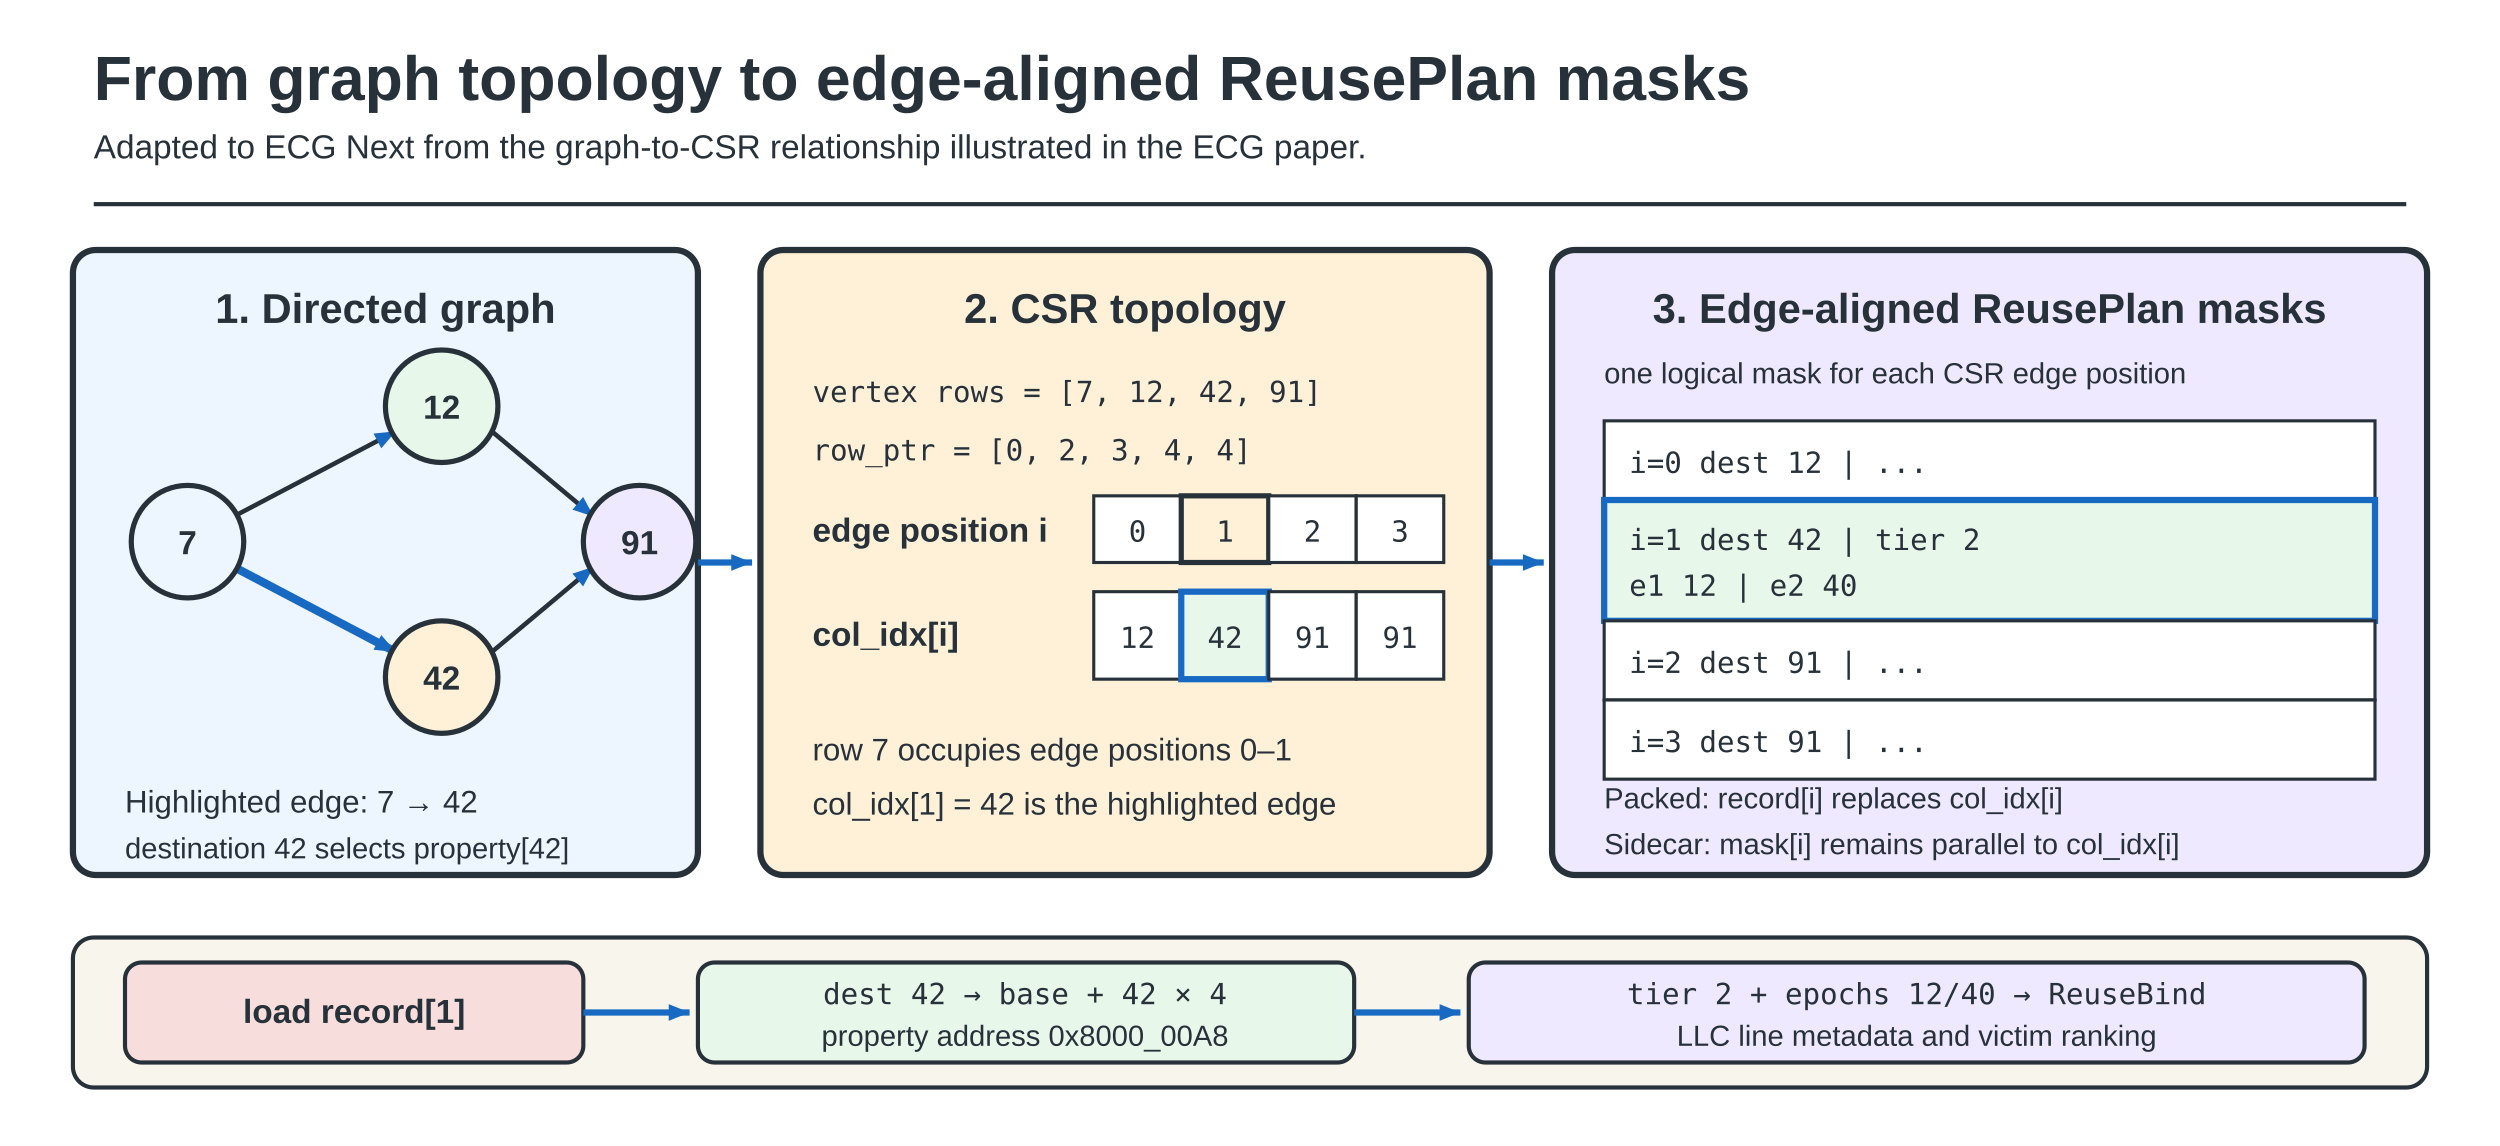
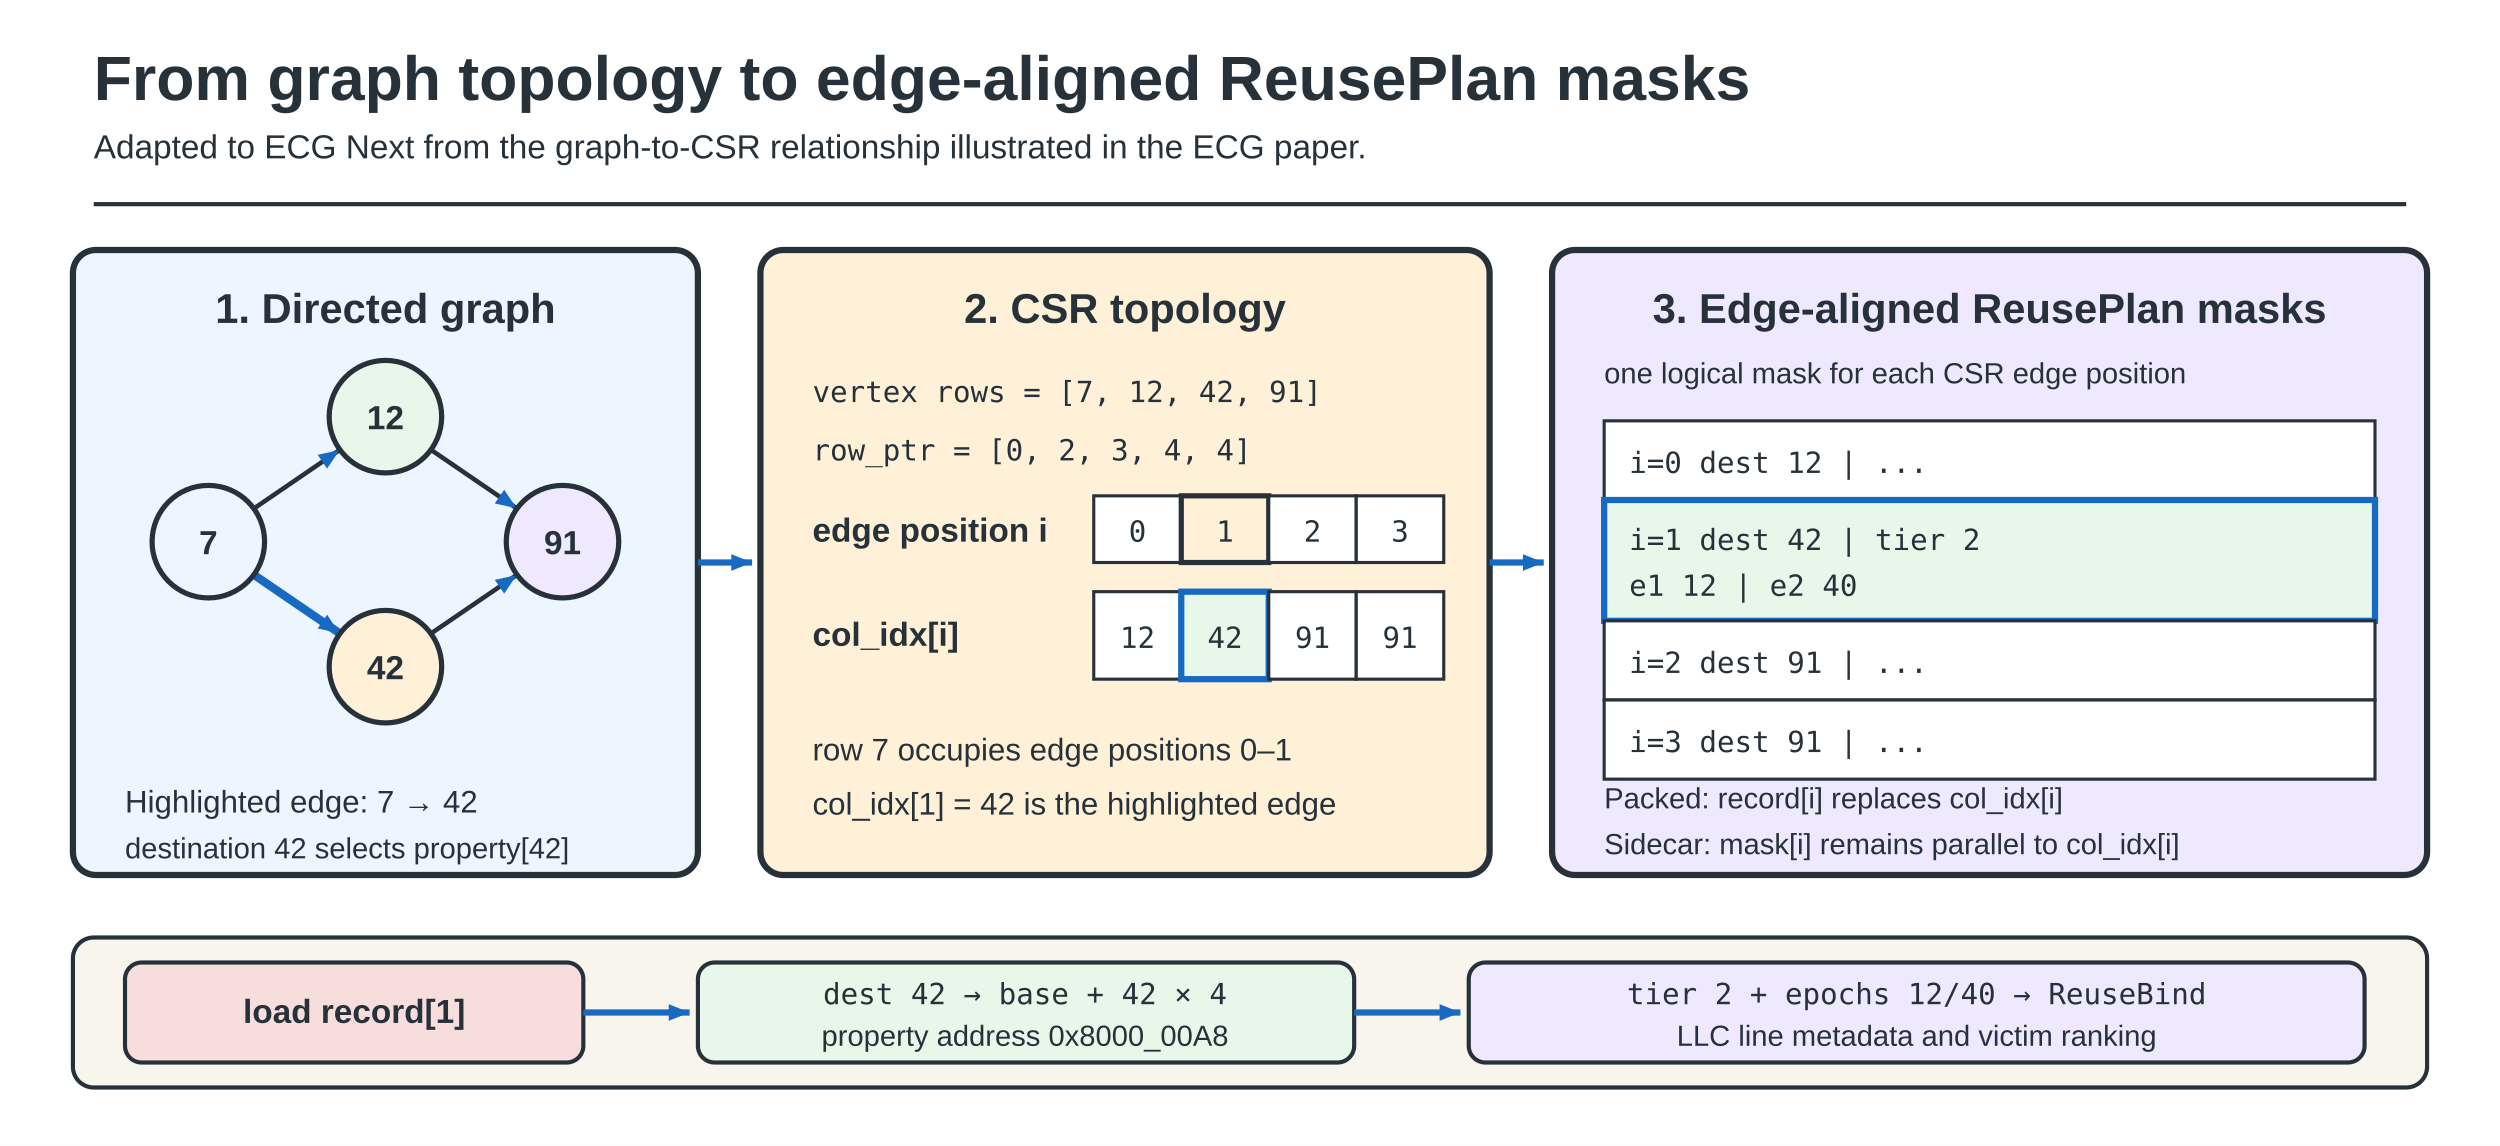
<svg xmlns="http://www.w3.org/2000/svg" width="1200" height="550" viewBox="0 0 1200 550" role="img" aria-labelledby="title desc" fill="#27313A">
  <defs>
    <marker id="arrow" viewBox="0 0 10 8" markerWidth="10" markerHeight="8" refX="10" refY="4" orient="auto" markerUnits="userSpaceOnUse">
      <path d="M0 0 L10 4 L0 8 Z" fill="#1769C2" />
    </marker>
    <style>
      :root{color-scheme:light dark}
      @media(prefers-color-scheme:dark){
        [fill="#27313A"]{fill:#ECE7DD}[stroke="#27313A"]{stroke:#ECE7DD}
        [fill="#FFFFFF"]{fill:#1E2327}[fill="#F8F6EC"]{fill:#252A2E}
        [fill="#EDF5FF"]{fill:#273846}[fill="#E7F7EA"]{fill:#24382A}
        [fill="#FFF0D8"]{fill:#3B3122}[fill="#F7DEDC"]{fill:#3D292A}
        [fill="#EEE9FF"]{fill:#302C3C}[stroke="#9AA3AD"]{stroke:#747D86}
      }
      .sans{font-family:Arial,Helvetica,sans-serif}
      .mono{font-family:"SFMono-Regular",Consolas,monospace}
      .title{font-size:30px;font-weight:700}
      .subtitle{font-size:16px}
      .heading{font-size:20px;font-weight:700}
      .label{font-size:16px;font-weight:700}
      .body{font-size:15px}
      .small{font-size:14px}
      .arrow{fill:none;stroke:#1769C2;stroke-width:3;marker-end:url(#arrow)}
      .edge{fill:none;stroke:#27313A;stroke-width:2.2;marker-end:url(#arrow)}
      .edge-hot{fill:none;stroke:#1769C2;stroke-width:4;marker-end:url(#arrow)}
      .slot{fill:#FFFFFF;stroke:#27313A;stroke-width:1.5}
    </style>
  </defs>
  <rect width="1200" height="550" fill="#FFFFFF" />
  <text x="45" y="48" class="sans title">From graph topology to edge-aligned ReusePlan masks</text>
  <text x="45" y="76" class="sans subtitle">Adapted to ECG Next from the graph-to-CSR relationship illustrated in the ECG paper.</text>
  <line x1="45" y1="98" x2="1155" y2="98" stroke="#27313A" stroke-width="2" />
  <g stroke="#27313A" stroke-width="3">
    <rect x="35" y="120" width="300" height="300" rx="11" fill="#EDF5FF" />
    <rect x="365" y="120" width="350" height="300" rx="11" fill="#FFF0D8" />
    <rect x="745" y="120" width="420" height="300" rx="11" fill="#EEE9FF" />
  </g>
  <text x="185" y="155" text-anchor="middle" class="sans heading">1. Directed graph</text>
-   <path d="M112 248 L190 207" class="edge" />
-   <path d="M112 272 L190 313" class="edge-hot" />
-   <path d="M236 207 L285 248" class="edge" />
-   <path d="M236 313 L285 272" class="edge" />
+   <path d="M122 244 L163 216" class="edge" />
+   <path d="M122 276 L163 304" class="edge-hot" />
+   <path d="M207 216 L248 244" class="edge" />
+   <path d="M207 304 L248 276" class="edge" />
  <g stroke="#27313A" stroke-width="2.5">
-     <circle cx="90" cy="260" r="27" fill="#EDF5FF" />
-     <circle cx="212" cy="195" r="27" fill="#E7F7EA" />
-     <circle cx="212" cy="325" r="27" fill="#FFF0D8" />
-     <circle cx="307" cy="260" r="27" fill="#EEE9FF" />
+     <circle cx="100" cy="260" r="27" fill="#EDF5FF" />
+     <circle cx="185" cy="200" r="27" fill="#E7F7EA" />
+     <circle cx="185" cy="320" r="27" fill="#FFF0D8" />
+     <circle cx="270" cy="260" r="27" fill="#EEE9FF" />
  </g>
  <g text-anchor="middle" class="sans label">
-     <text x="90" y="266">7</text>
-     <text x="212" y="201">12</text>
-     <text x="212" y="331">42</text>
-     <text x="307" y="266">91</text>
+     <text x="100" y="266">7</text>
+     <text x="185" y="206">12</text>
+     <text x="185" y="326">42</text>
+     <text x="270" y="266">91</text>
  </g>
  <text x="60" y="390" class="sans body">Highlighted edge: 7 → 42</text>
  <text x="60" y="412" class="sans small">destination 42 selects property[42]</text>
  <text x="540" y="155" text-anchor="middle" class="sans heading">2. CSR topology</text>
  <text x="390" y="193" class="mono small">vertex rows = [7, 12, 42, 91]</text>
  <text x="390" y="221" class="mono small">row_ptr     = [0,  2,  3,  4,  4]</text>
  <text x="390" y="260" class="sans label">edge position i</text>
  <g transform="translate(525 238)" class="mono small" text-anchor="middle">
    <rect x="0" y="0" width="42" height="32" class="slot" />
    <text x="21" y="22">0</text>
    <rect x="42" y="0" width="42" height="32" fill="#FFF0D8" stroke="#27313A" stroke-width="2.5" />
    <text x="63" y="22">1</text>
    <rect x="84" y="0" width="42" height="32" class="slot" />
    <text x="105" y="22">2</text>
    <rect x="126" y="0" width="42" height="32" class="slot" />
    <text x="147" y="22">3</text>
  </g>
  <text x="390" y="310" class="sans label">col_idx[i]</text>
  <g transform="translate(525 284)" class="mono small" text-anchor="middle">
    <rect x="0" y="0" width="42" height="42" class="slot" />
    <text x="21" y="27">12</text>
    <rect x="42" y="0" width="42" height="42" fill="#E7F7EA" stroke="#1769C2" stroke-width="3" />
    <text x="63" y="27">42</text>
    <rect x="84" y="0" width="42" height="42" class="slot" />
    <text x="105" y="27">91</text>
    <rect x="126" y="0" width="42" height="42" class="slot" />
    <text x="147" y="27">91</text>
  </g>
  <text x="390" y="365" class="sans body">row 7 occupies edge positions 0–1</text>
  <text x="390" y="391" class="sans body">col_idx[1] = 42 is the highlighted edge</text>
  <text x="955" y="155" text-anchor="middle" class="sans heading">3. Edge-aligned ReusePlan masks</text>
  <text x="770" y="184" class="sans small">one logical mask for each CSR edge position</text>
  <g transform="translate(770 202)" class="mono small">
    <rect x="0" y="0" width="370" height="38" class="slot" />
    <text x="12" y="25">i=0  dest 12 | ...</text>
    <rect x="0" y="38" width="370" height="58" fill="#E7F7EA" stroke="#1769C2" stroke-width="3" />
    <text x="12" y="62">i=1  dest 42 | tier 2</text>
    <text x="12" y="84">     e1 12 | e2 40</text>
    <rect x="0" y="96" width="370" height="38" class="slot" />
    <text x="12" y="121">i=2  dest 91 | ...</text>
    <rect x="0" y="134" width="370" height="38" class="slot" />
    <text x="12" y="159">i=3  dest 91 | ...</text>
  </g>
  <text x="770" y="388" class="sans small">Packed: record[i] replaces col_idx[i]</text>
  <text x="770" y="410" class="sans small">Sidecar: mask[i] remains parallel to col_idx[i]</text>
  <path d="M335 270 H361" class="arrow" />
  <path d="M715 270 H741" class="arrow" />
  <rect x="35" y="450" width="1130" height="72" rx="10" fill="#F8F6EC" stroke="#27313A" stroke-width="2" />
  <rect x="60" y="462" width="220" height="48" rx="8" fill="#F7DEDC" stroke="#27313A" stroke-width="2" />
  <text x="170" y="491" text-anchor="middle" class="sans label">load record[1]</text>
  <rect x="335" y="462" width="315" height="48" rx="8" fill="#E7F7EA" stroke="#27313A" stroke-width="2" />
  <text x="492" y="482" text-anchor="middle" class="mono small">dest 42 → base + 42 × 4</text>
  <text x="492" y="502" text-anchor="middle" class="sans small">property address 0x8000_00A8</text>
  <rect x="705" y="462" width="430" height="48" rx="8" fill="#EEE9FF" stroke="#27313A" stroke-width="2" />
  <text x="920" y="482" text-anchor="middle" class="mono small">tier 2 + epochs 12/40 → ReuseBind</text>
  <text x="920" y="502" text-anchor="middle" class="sans small">LLC line metadata and victim ranking</text>
  <path d="M280 486 H331" class="arrow" />
  <path d="M650 486 H701" class="arrow" />
</svg>
